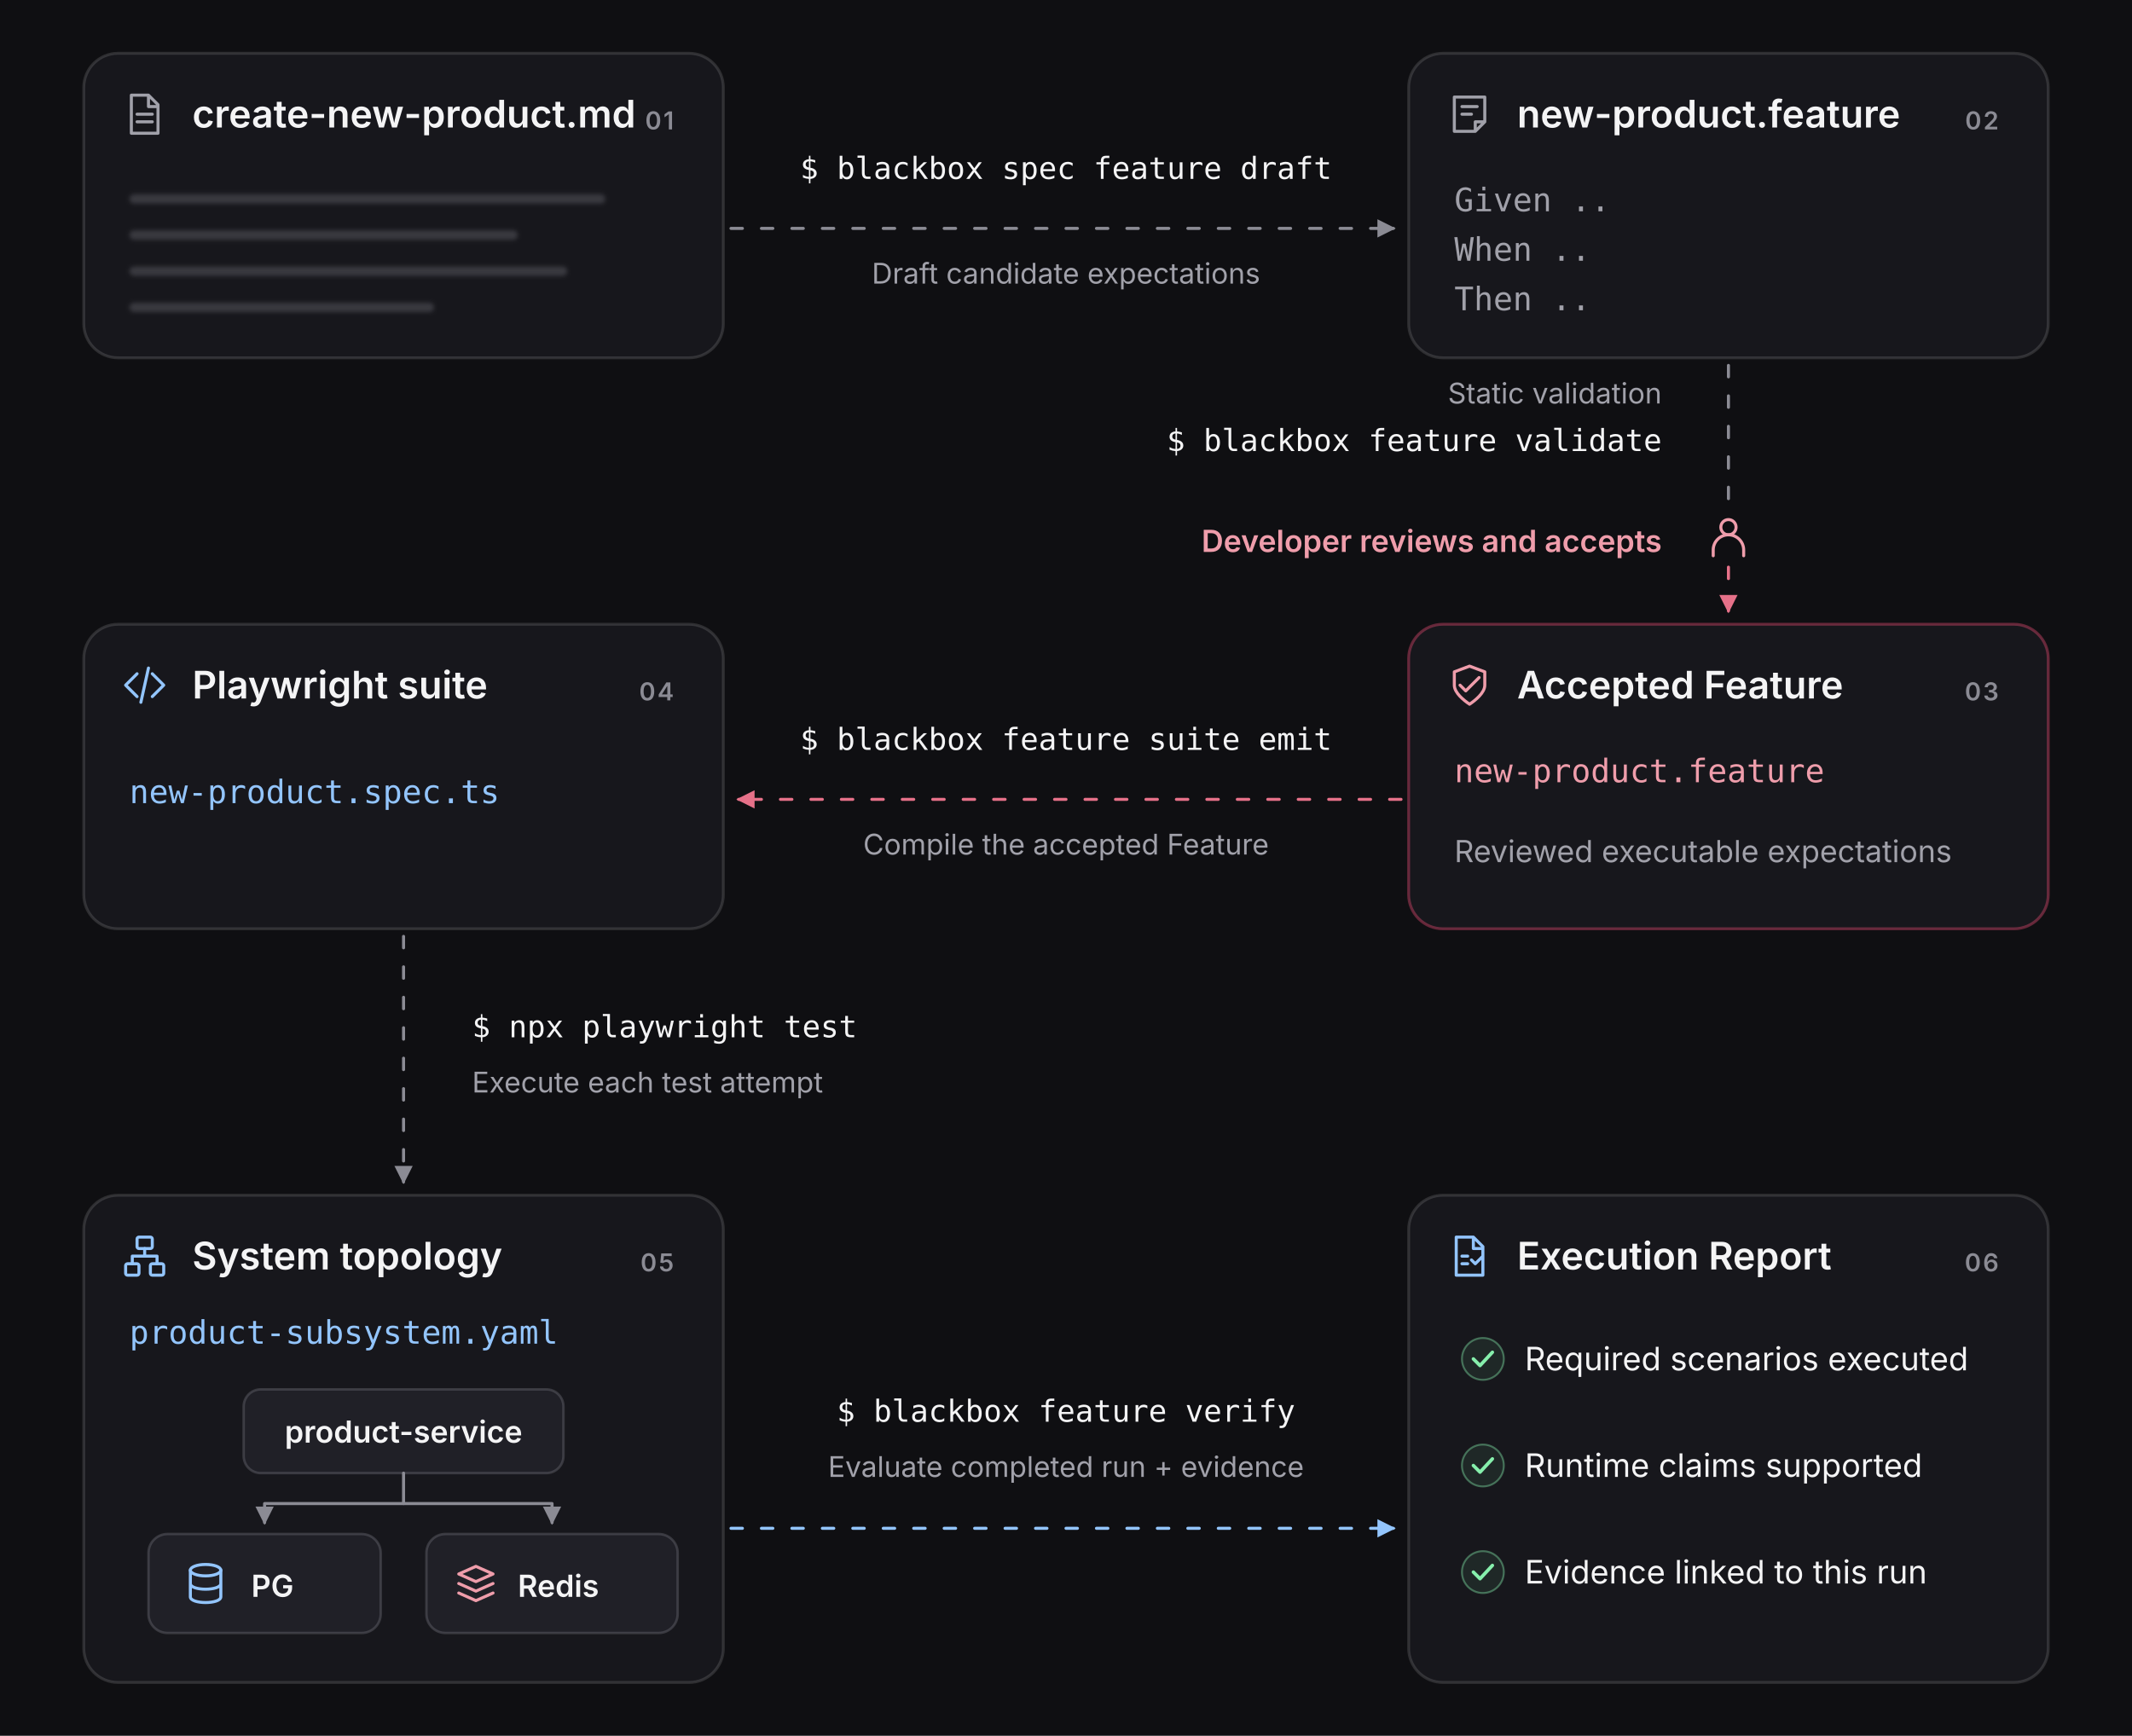
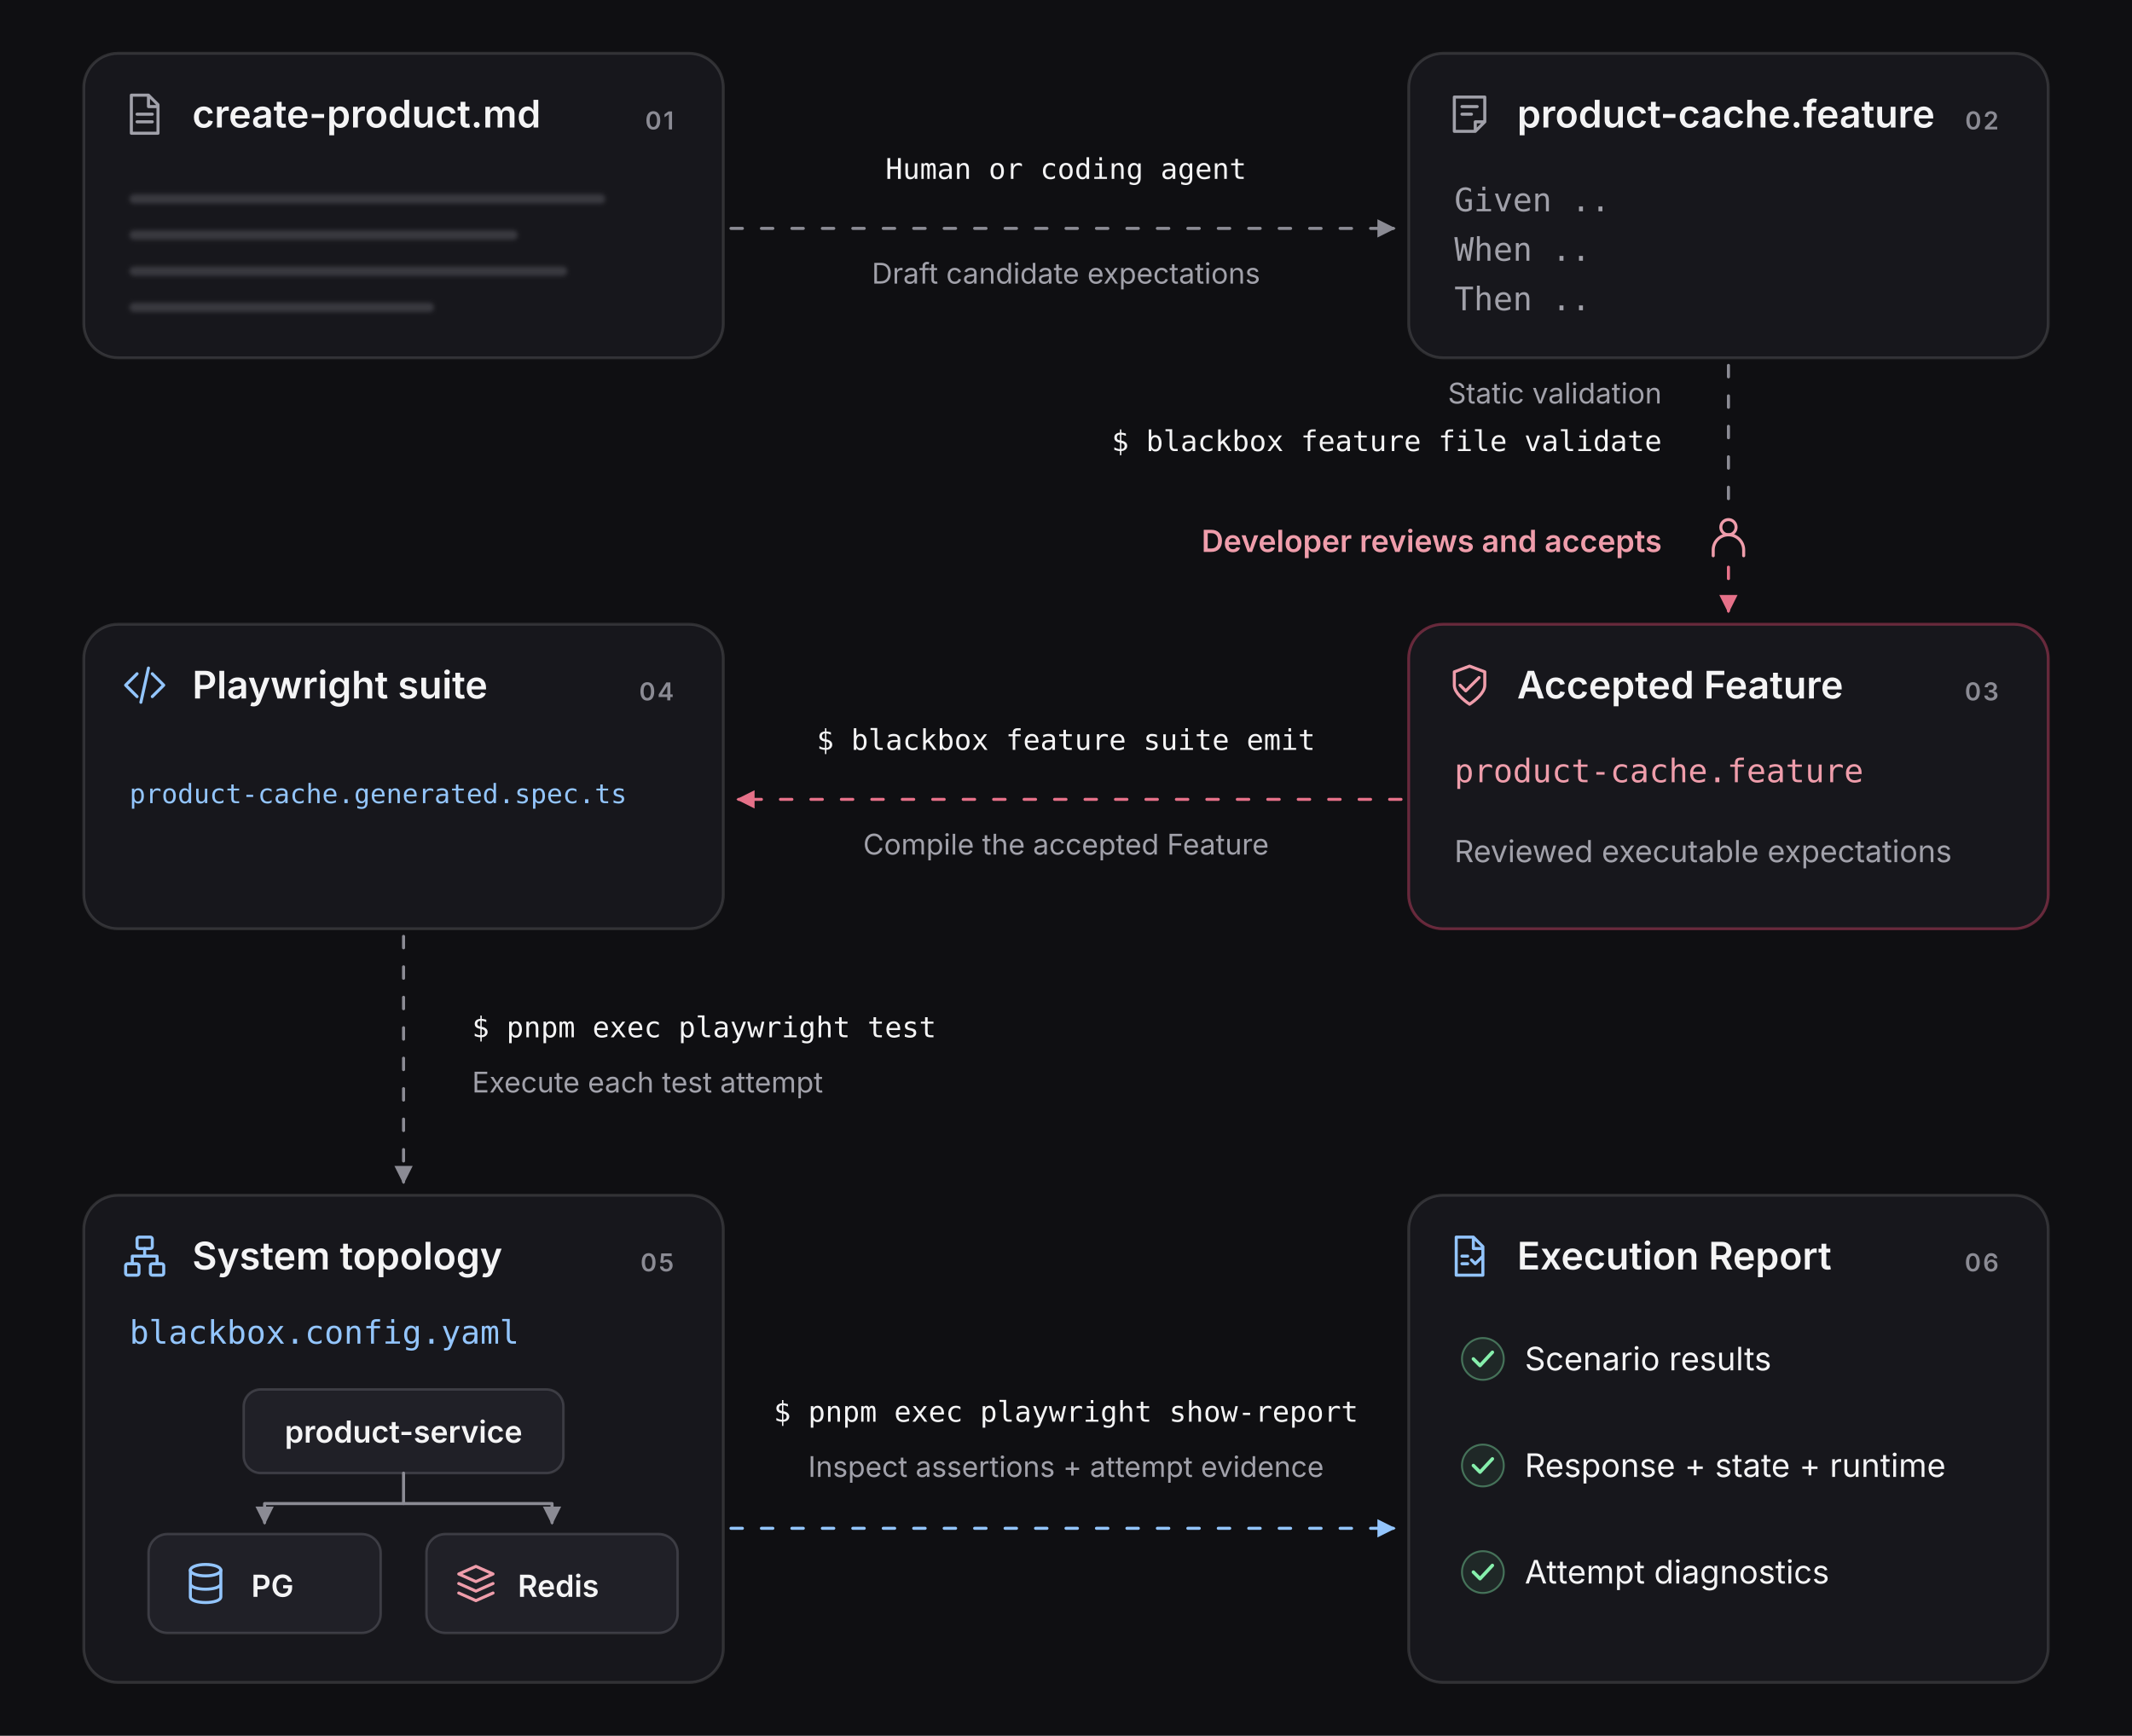
<svg xmlns="http://www.w3.org/2000/svg" width="1120" height="912" viewBox="0 0 1120 912" role="img" aria-labelledby="pipeline-title pipeline-desc">
  <defs>
    <marker id="pipeline-arrow-neutral" viewBox="0 0 8 8" refX="7" refY="4" markerWidth="6" markerHeight="6" orient="auto">
      <path d="m0 0 8 4-8 4Z" fill="#8B8B94" />
    </marker>
    <marker id="pipeline-arrow-pink" viewBox="0 0 8 8" refX="7" refY="4" markerWidth="6" markerHeight="6" orient="auto">
      <path d="m0 0 8 4-8 4Z" fill="#E67189" />
    </marker>
    <marker id="pipeline-arrow-blue" viewBox="0 0 8 8" refX="7" refY="4" markerWidth="6" markerHeight="6" orient="auto">
      <path d="m0 0 8 4-8 4Z" fill="#93C5FD" />
    </marker>
    <filter id="document-soften" x="-10%" y="-30%" width="120%" height="160%">
      <feGaussianBlur stdDeviation="1.3" />
    </filter>
  </defs>
  <style>
    text { font-family: Geist, Inter, Arial, sans-serif; }
    .panel { fill: #17171C; stroke: #FFFFFF; stroke-opacity: .13; stroke-width: 1.5; }
    .panel.accepted { stroke: #DB486F; stroke-opacity: .42; }
    .heading { fill: #F4F4F5; font-size: 20px; font-weight: 575; }
    .body { fill: #A1A1AA; font-size: 16px; }
    .filename { fill: #EF9DAB; font-family: Geist Mono, Consolas, monospace; font-size: 17px; }
-     .command { fill: #F4F4F5; font-family: Geist Mono, Consolas, monospace; font-size: 16px; }
+     .command { fill: #F4F4F5; font-family: Geist Mono, Consolas, monospace; font-size: 15px; }
    .feature-step { fill: #A1A1AA; font-family: Geist Mono, Consolas, monospace; font-size: 17px; }
    .annotation { fill: #A1A1AA; font-size: 15px; }
    .number { fill: #8B8B94; font-size: 13px; font-weight: 600; letter-spacing: 1px; }
    .document-lines { fill: #8B8B94; opacity: .29; }
    .flow, .arrow { fill: none; stroke-width: 1.6; stroke-linecap: round; stroke-linejoin: round; }
    .flow { stroke-dasharray: 6 10; animation: pipeline-flow 16s linear infinite; }
    .topology-node { fill: #202027; stroke: #8B8B94; stroke-opacity: .3; stroke-width: 1.3; }
    .topology-label { fill: #F4F4F5; font-size: 16px; font-weight: 575; }
    .report-line { fill: #F4F4F5; font-size: 17px; }
    @keyframes pipeline-flow { from { stroke-dashoffset: 0; } to { stroke-dashoffset: -128; } }
    @media (prefers-reduced-motion: reduce) { .flow { animation: none; stroke-dashoffset: 0; } }
  </style>
  <rect width="1120" height="912" fill="#0F0F12" />
  <g id="stage-specification" data-stage="1">
    <rect x="44" y="28" width="336" height="160" rx="18" class="panel" />
    <svg x="64" y="48" width="24" height="24" viewBox="0 0 24 24" fill="none" stroke="#A1A1AA" stroke-width="1.6" stroke-linecap="round" stroke-linejoin="round" aria-hidden="true">
      <path d="M14 2H5v20h14V7l-5-5ZM14 2v6h5M8 12h8M8 16h8" />
    </svg>
-     <text x="101" y="67" class="heading">create-new-product.md</text>
+     <text x="101" y="67" class="heading">create-product.md</text>
    <text x="354" y="68" class="number" text-anchor="end">01</text>
    <g class="document-lines" filter="url(#document-soften)" aria-hidden="true">
      <rect x="68" y="102" width="250" height="5" rx="2.5" />
      <rect x="68" y="121" width="204" height="5" rx="2.5" />
      <rect x="68" y="140" width="230" height="5" rx="2.5" />
      <rect x="68" y="159" width="160" height="5" rx="2.5" />
    </g>
  </g>
-   <g id="handoff-draft" data-command="blackbox spec feature draft">
-     <text x="560" y="94" class="command" text-anchor="middle">$ blackbox spec feature draft</text>
+   <g id="handoff-draft" data-action="human-or-agent-draft">
+     <text x="560" y="94" class="command" text-anchor="middle">Human or coding agent</text>
    <path d="M384 120 H726" class="flow" stroke="#8B8B94" />
    <path d="M726 120 H732" class="arrow" stroke="#8B8B94" marker-end="url(#pipeline-arrow-neutral)" />
    <text x="560" y="149" class="annotation" text-anchor="middle">Draft candidate expectations</text>
  </g>
  <g id="stage-draft" data-stage="2">
    <rect x="740" y="28" width="336" height="160" rx="18" class="panel" />
    <svg x="760" y="48" width="24" height="24" viewBox="0 0 24 24" fill="none" stroke="#A1A1AA" stroke-width="1.6" stroke-linecap="round" stroke-linejoin="round" aria-hidden="true">
      <path d="M4 3h16v13l-5 5H4V3Zm11 18v-5h5M8 8h8M8 12h5" />
    </svg>
-     <text x="797" y="67" class="heading">new-product.feature</text>
+     <text x="797" y="67" class="heading">product-cache.feature</text>
    <text x="1050" y="68" class="number" text-anchor="end">02</text>
    <text x="764" y="111" class="feature-step">Given ..</text>
    <text x="764" y="137" class="feature-step">When ..</text>
    <text x="764" y="163" class="feature-step">Then ..</text>
  </g>
-   <g id="handoff-review" data-command="blackbox feature validate">
+   <g id="handoff-review" data-command="blackbox feature file validate">
    <path d="M908 192 V262" class="flow" stroke="#8B8B94" />
    <path d="M908 298 V317" class="flow" stroke="#E67189" />
    <path d="M908 317 V321" class="arrow" stroke="#E67189" marker-end="url(#pipeline-arrow-pink)" />
    <text x="873" y="212" class="annotation" text-anchor="end">Static validation</text>
-     <text x="873" y="237" class="command" text-anchor="end">$ blackbox feature validate</text>
+     <text x="873" y="237" class="command" text-anchor="end">$ blackbox feature file validate</text>
    <svg x="896" y="270" width="24" height="24" viewBox="0 0 24 24" fill="none" stroke="#EF9DAB" stroke-width="1.6" stroke-linecap="round" stroke-linejoin="round" aria-hidden="true">
      <circle cx="12" cy="7" r="4" />
      <path d="M4 22v-3a8 8 0 0 1 16 0v3" />
    </svg>
    <text x="873" y="290" class="body" text-anchor="end" style="fill:#EF9DAB;font-weight:575">Developer reviews and accepts</text>
  </g>
  <g id="stage-accepted" data-stage="3">
    <rect x="740" y="328" width="336" height="160" rx="18" class="panel accepted" />
    <svg x="760" y="348" width="24" height="24" viewBox="0 0 24 24" fill="none" stroke="#EF9DAB" stroke-width="1.6" stroke-linecap="round" stroke-linejoin="round" aria-hidden="true">
      <path d="m12 2 8 3v7c0 4-5 8-8 10-3-2-8-6-8-10V5l8-3Z" />
      <path d="m7 12 3 3 7-7" />
    </svg>
    <text x="797" y="367" class="heading">Accepted Feature</text>
    <text x="1050" y="368" class="number" text-anchor="end">03</text>
-     <text x="764" y="411" class="filename">new-product.feature</text>
+     <text x="764" y="411" class="filename">product-cache.feature</text>
    <text x="764" y="453" class="body">Reviewed executable expectations</text>
  </g>
  <g id="handoff-compile" data-command="blackbox feature suite emit">
    <text x="560" y="394" class="command" text-anchor="middle">$ blackbox feature suite emit</text>
    <path d="M736 420 H394" class="flow" stroke="#E67189" />
    <path d="M394 420 H388" class="arrow" stroke="#E67189" marker-end="url(#pipeline-arrow-pink)" />
    <text x="560" y="449" class="annotation" text-anchor="middle">Compile the accepted Feature</text>
  </g>
  <g id="stage-suite" data-stage="4">
    <rect x="44" y="328" width="336" height="160" rx="18" class="panel" />
    <svg x="64" y="348" width="24" height="24" viewBox="0 0 24 24" fill="none" stroke="#93C5FD" stroke-width="1.6" stroke-linecap="round" stroke-linejoin="round" aria-hidden="true">
      <path d="m8 6-6 6 6 6m8-12 6 6-6 6M14 3l-4 18" />
    </svg>
    <text x="101" y="367" class="heading">Playwright suite</text>
    <text x="354" y="368" class="number" text-anchor="end">04</text>
-     <text x="68" y="422" class="filename" style="fill:#93C5FD">new-product.spec.ts</text>
+     <text x="68" y="422" class="filename" style="fill:#93C5FD;font-size:14px">product-cache.generated.spec.ts</text>
  </g>
-   <g id="handoff-execute" data-command="npx playwright test">
+   <g id="handoff-execute" data-command="pnpm exec playwright test">
    <path d="M212 492 V615" class="flow" stroke="#8B8B94" />
    <path d="M212 615 V621" class="arrow" stroke="#8B8B94" marker-end="url(#pipeline-arrow-neutral)" />
-     <text x="248" y="545" class="command" text-anchor="start">$ npx playwright test</text>
+     <text x="248" y="545" class="command" text-anchor="start">$ pnpm exec playwright test</text>
    <text x="248" y="574" class="annotation">Execute each test attempt</text>
  </g>
  <g id="stage-execution-evidence" data-stage="5">
    <rect x="44" y="628" width="336" height="256" rx="18" class="panel" />
    <svg x="64" y="648" width="24" height="24" viewBox="0 0 24 24" fill="none" stroke="#93C5FD" stroke-width="1.6" stroke-linecap="round" stroke-linejoin="round" aria-hidden="true">
      <rect x="8" y="2" width="8" height="6" rx="1" />
      <rect x="2" y="16" width="7" height="6" rx="1" />
      <rect x="15" y="16" width="7" height="6" rx="1" />
      <path d="M12 8v4H5.5v4M12 12h6.5v4" />
    </svg>
    <text x="101" y="667" class="heading">System topology</text>
    <text x="354" y="668" class="number" text-anchor="end">05</text>
-     <text x="68" y="706" class="filename" style="fill:#93C5FD">product-subsystem.yaml</text>
+     <text x="68" y="706" class="filename" style="fill:#93C5FD">blackbox.config.yaml</text>
    <g id="product-topology" aria-label="product-service connects to PostgreSQL and Redis">
      <rect x="128" y="730" width="168" height="44" rx="9" class="topology-node" />
      <text x="212" y="758" text-anchor="middle" class="topology-label">product-service</text>
      <path d="M212 774 V790 H139 V800" class="arrow" stroke="#8B8B94" marker-end="url(#pipeline-arrow-neutral)" />
      <path d="M212 790 H290 V800" class="arrow" stroke="#8B8B94" marker-end="url(#pipeline-arrow-neutral)" />
      <rect x="78" y="806" width="122" height="52" rx="10" class="topology-node" />
      <rect x="224" y="806" width="132" height="52" rx="10" class="topology-node" />
      <svg x="96" y="820" width="24" height="24" viewBox="0 0 24 24" fill="none" stroke="#93C5FD" stroke-width="1.6" stroke-linecap="round" stroke-linejoin="round" aria-hidden="true">
        <ellipse cx="12" cy="5" rx="8" ry="3" />
        <path d="M4 5v14c0 4 16 4 16 0V5M4 12c0 4 16 4 16 0" />
      </svg>
      <text x="132" y="839" class="topology-label">PG</text>
      <svg x="238" y="820" width="24" height="24" viewBox="0 0 24 24" fill="none" stroke="#EF9DAB" stroke-width="1.6" stroke-linecap="round" stroke-linejoin="round" aria-hidden="true">
        <path d="m3 7 9-4 9 4-9 4-9-4Zm0 5 9 4 9-4M3 17l9 4 9-4" />
      </svg>
      <text x="272" y="839" class="topology-label">Redis</text>
    </g>
  </g>
-   <g id="handoff-verify" data-command="blackbox feature verify">
-     <text x="560" y="747" class="command" text-anchor="middle">$ blackbox feature verify</text>
-     <text x="560" y="776" class="annotation" text-anchor="middle">Evaluate completed run + evidence</text>
+   <g id="handoff-verify" data-command="pnpm exec playwright show-report">
+     <text x="560" y="747" class="command" text-anchor="middle">$ pnpm exec playwright show-report</text>
+     <text x="560" y="776" class="annotation" text-anchor="middle">Inspect assertions + attempt evidence</text>
    <path d="M384 803 H726" class="flow" stroke="#93C5FD" />
    <path d="M726 803 H732" class="arrow" stroke="#93C5FD" marker-end="url(#pipeline-arrow-blue)" />
  </g>
  <g id="stage-execution-report" data-stage="6">
    <rect x="740" y="628" width="336" height="256" rx="18" class="panel" />
    <svg x="760" y="648" width="24" height="24" viewBox="0 0 24 24" fill="none" stroke="#93C5FD" stroke-width="1.6" stroke-linecap="round" stroke-linejoin="round" aria-hidden="true">
      <path d="M14 2H5v20h14V7l-5-5ZM14 2v6h5M8 12h3M8 16h3m2-2 2 2 4-4" />
    </svg>
    <text x="797" y="667" class="heading">Execution Report</text>
    <text x="1050" y="668" class="number" text-anchor="end">06</text>
    <circle cx="779" cy="714" r="11" fill="#86EFAC" fill-opacity=".08" stroke="#86EFAC" stroke-opacity=".4" />
    <path d="m774 714 3.5 3.5 6.5-7" fill="none" stroke="#86EFAC" stroke-width="1.8" stroke-linecap="round" stroke-linejoin="round" />
-     <text x="801" y="720" class="report-line">Required scenarios executed</text>
+     <text x="801" y="720" class="report-line">Scenario results</text>
    <circle cx="779" cy="770" r="11" fill="#86EFAC" fill-opacity=".08" stroke="#86EFAC" stroke-opacity=".4" />
    <path d="m774 770 3.5 3.5 6.5-7" fill="none" stroke="#86EFAC" stroke-width="1.8" stroke-linecap="round" stroke-linejoin="round" />
-     <text x="801" y="776" class="report-line">Runtime claims supported</text>
+     <text x="801" y="776" class="report-line">Response + state + runtime</text>
    <circle cx="779" cy="826" r="11" fill="#86EFAC" fill-opacity=".08" stroke="#86EFAC" stroke-opacity=".4" />
    <path d="m774 826 3.5 3.5 6.5-7" fill="none" stroke="#86EFAC" stroke-width="1.8" stroke-linecap="round" stroke-linejoin="round" />
-     <text x="801" y="832" class="report-line">Evidence linked to this run</text>
+     <text x="801" y="832" class="report-line">Attempt diagnostics</text>
  </g>
</svg>
